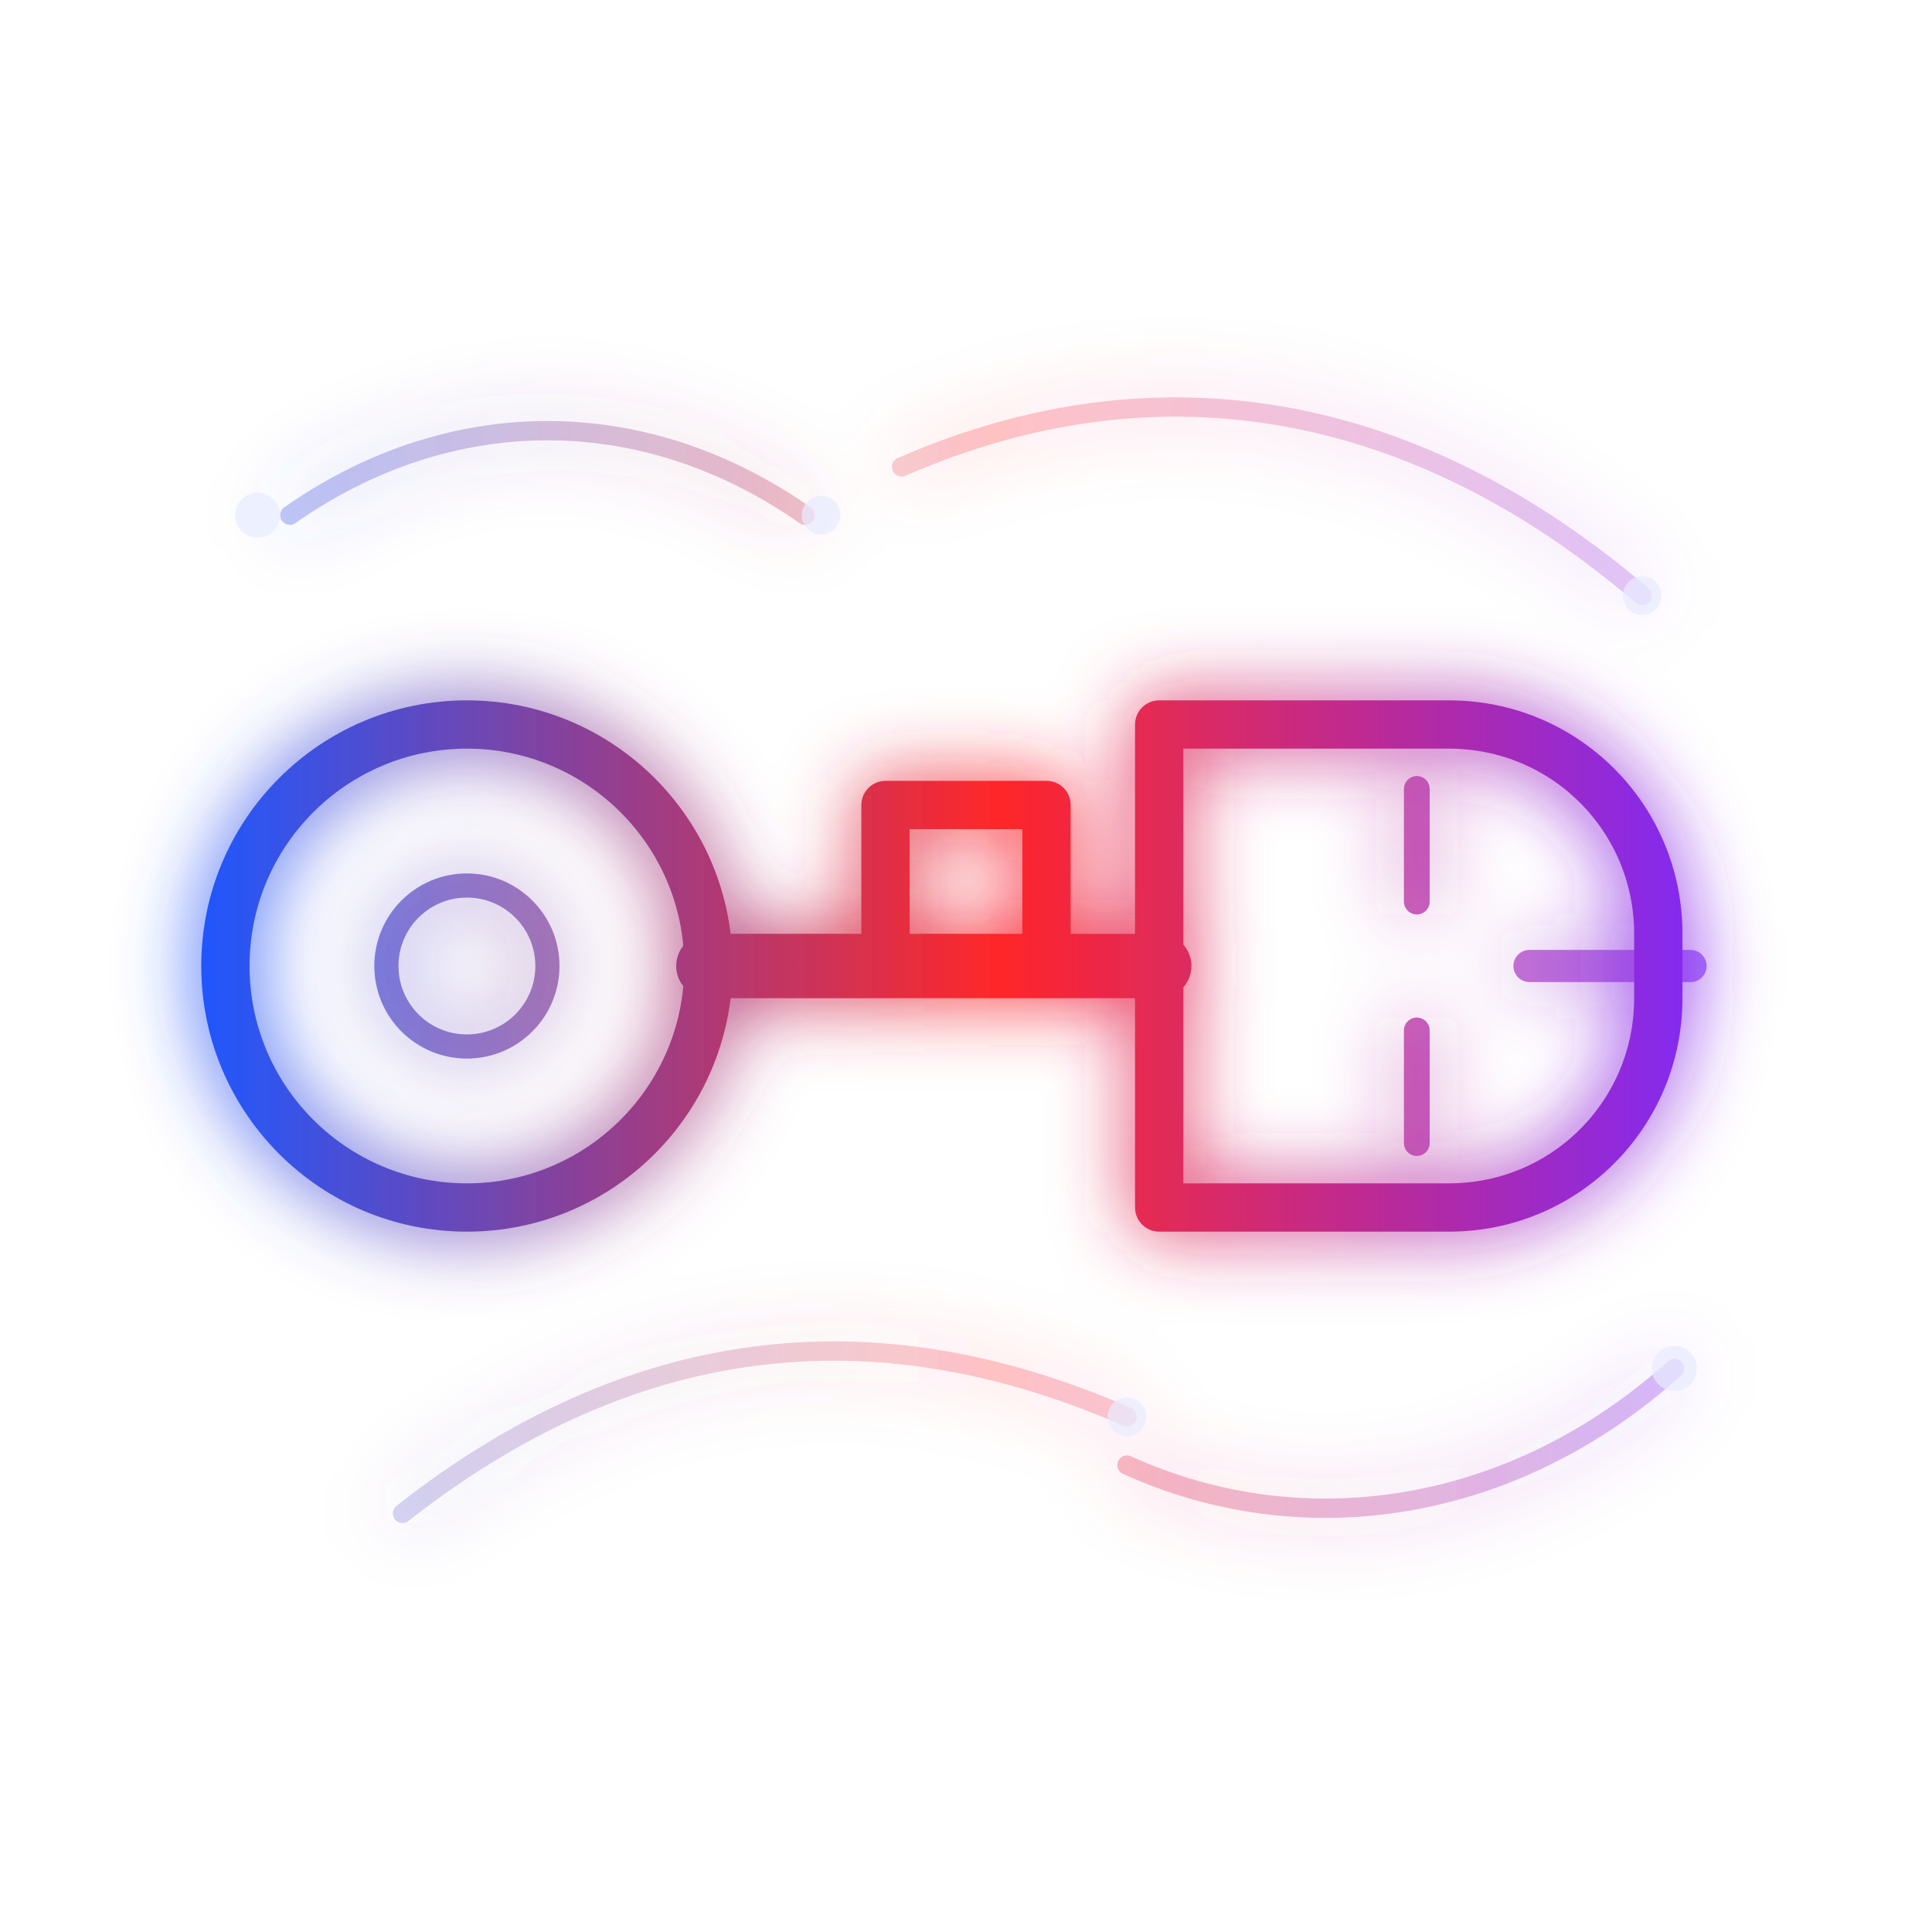
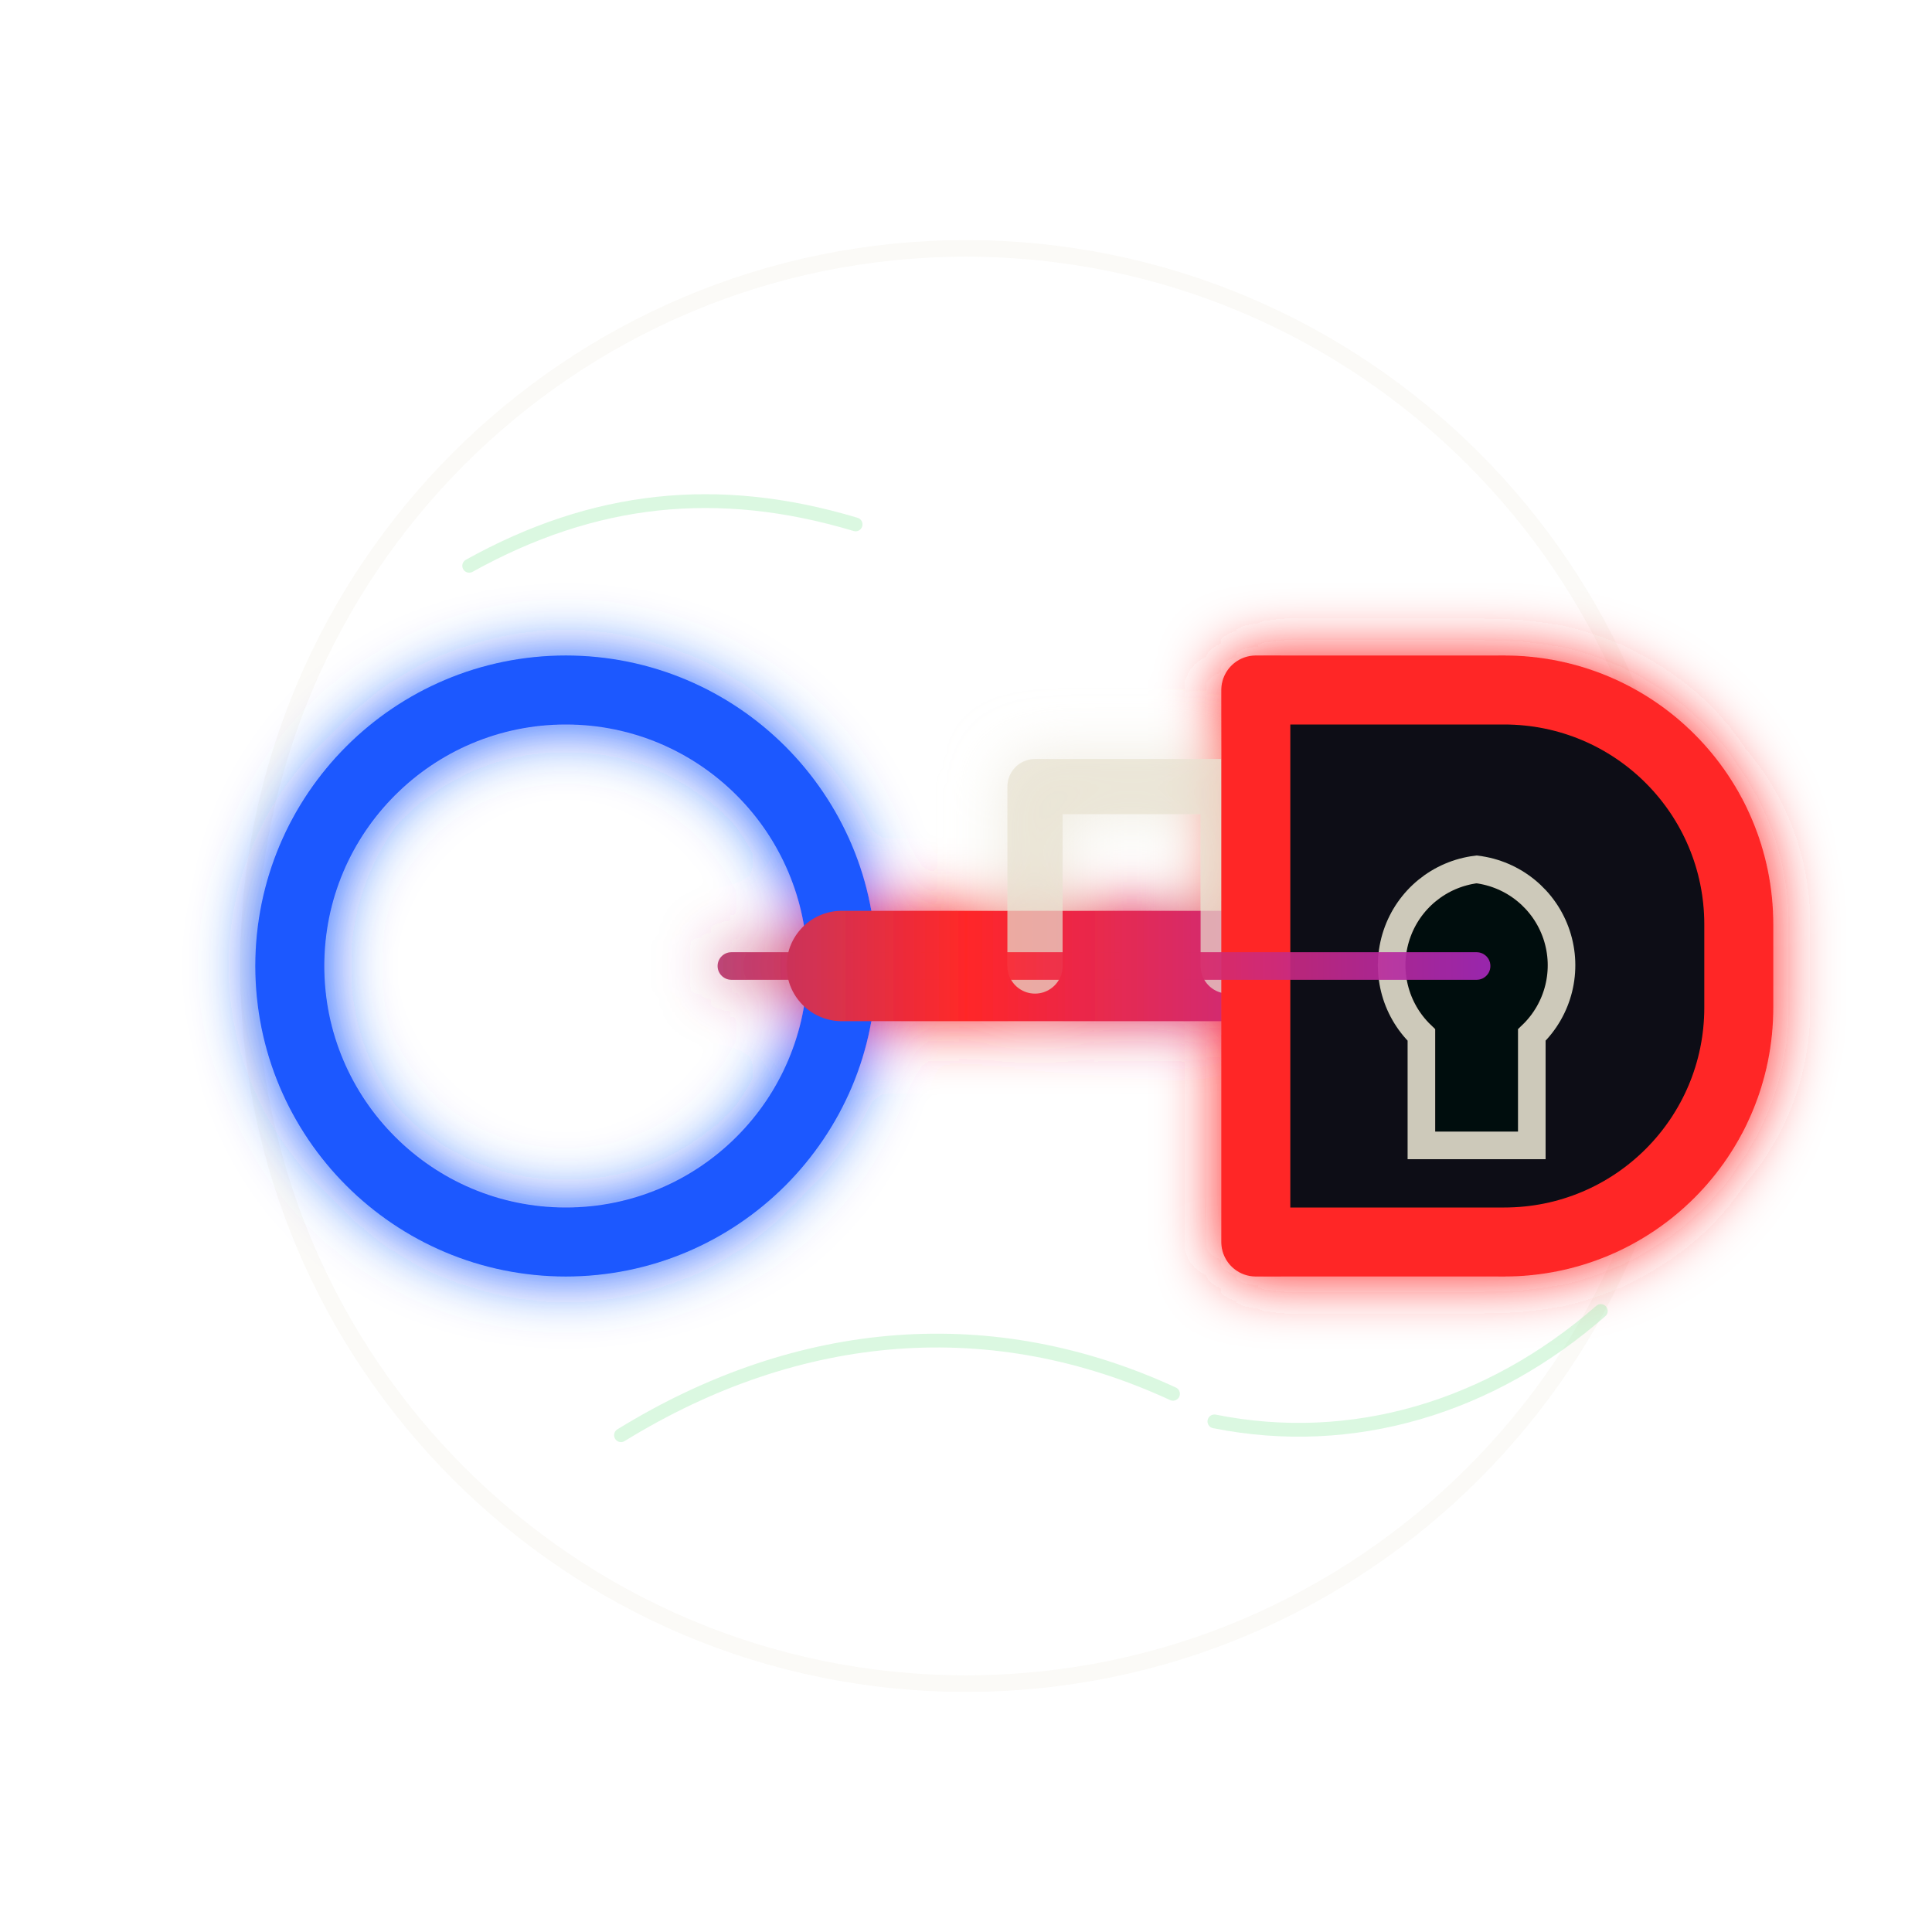
- <svg xmlns="http://www.w3.org/2000/svg" viewBox="0 0 120 120" fill="none" role="img" aria-label="Matrix interaction key logo">
+ <svg xmlns="http://www.w3.org/2000/svg" viewBox="0 0 140 140" fill="none" role="img" aria-label="Matrix key and lock logo">
  <defs>
-     <linearGradient id="mx" x1="12" y1="60" x2="108" y2="60" gradientUnits="userSpaceOnUse">
+     <linearGradient id="mx" x1="14" y1="70" x2="126" y2="70" gradientUnits="userSpaceOnUse">
      <stop stop-color="#1E58FF" />
-       <stop offset="0.52" stop-color="#FF2828" />
+       <stop offset="0.5" stop-color="#FF2828" />
      <stop offset="1" stop-color="#7A2BFF" />
    </linearGradient>
-     <filter id="glow" x="-55%" y="-55%" width="210%" height="210%">
-       <feGaussianBlur stdDeviation="2.4" result="blur" />
+     <filter id="glow" x="-50%" y="-50%" width="200%" height="200%">
+       <feGaussianBlur stdDeviation="2.2" result="blur" />
      <feMerge>
        <feMergeNode in="blur" />
        <feMergeNode in="SourceGraphic" />
      </feMerge>
    </filter>
  </defs>
-   <g stroke="url(#mx)" stroke-linecap="round" stroke-linejoin="round" filter="url(#glow)">
-     <circle cx="29" cy="60" r="15" stroke-width="3" />
-     <path d="M44 60h28" stroke-width="4" />
-     <path d="M55 60v-10h10v10" stroke-width="3" />
-     <path d="M72 45h18c7.2 0 13 5.8 13 13v4c0 7.2-5.8 13-13 13H72V45Z" stroke-width="3" />
-     <path d="M88 56v-7M88 71v-7" stroke-width="1.6" opacity="0.72" />
-     <path d="M95 60h10" stroke-width="2" opacity="0.64" />
-     <circle cx="29" cy="60" r="5" stroke-width="1.5" opacity="0.7" />
-     <path d="M18 32c10-7 22-7 32 0M70 91c11 5 24 3 34-6" stroke-width="1.2" opacity="0.32" />
-     <path d="M25 94c14-11 29-13 45-6M56 29c16-7 32-4 46 8" stroke-width="1.2" opacity="0.24" />
+   <path d="M18 70c0 28.7 23.3 52 52 52s52-23.3 52-52S98.7 18 70 18 18 41.3 18 70Z" stroke="#E7E1D0" stroke-width="1.2" opacity="0.18" />
+   <g filter="url(#glow)">
+     <path d="M21 70a20 20 0 1 0 40 0 20 20 0 0 0-40 0Z" stroke="#1E58FF" stroke-width="5" />
+     <path d="M61 70h30" stroke="url(#mx)" stroke-width="8" stroke-linecap="round" />
+     <path d="M75 70v-13h14v13" stroke="#E7E1D0" stroke-width="4" stroke-linecap="round" stroke-linejoin="round" opacity="0.7" />
+     <path d="M91 50h18c9.4 0 17 7.6 17 17v6c0 9.4-7.6 17-17 17H91V50Z" fill="#071013" stroke="#FF2828" stroke-width="5" stroke-linejoin="round" />
+     <path d="M107 63a7 7 0 0 1 4 12v8h-8v-8a7 7 0 0 1 4-12Z" fill="#050607" stroke="#E7E1D0" stroke-width="2" opacity="0.88" />
+     <path d="M53 70h54" stroke="url(#mx)" stroke-width="2" stroke-linecap="round" opacity="0.92" />
  </g>
-   <g fill="#E8ECFF" opacity="0.72">
-     <circle cx="16" cy="32" r="1.4" />
-     <circle cx="51" cy="32" r="1.2" />
-     <circle cx="102" cy="37" r="1.2" />
-     <circle cx="70" cy="88" r="1.2" />
-     <circle cx="104" cy="85" r="1.4" />
+   <g stroke="#8FE8A2" stroke-linecap="round" opacity="0.32">
+     <path d="M34 41c9-5 18-6 28-3" />
+     <path d="M88 103c10 2 20-1 28-8" />
+     <path d="M45 104c13-8 27-9 40-3" />
  </g>
</svg>
